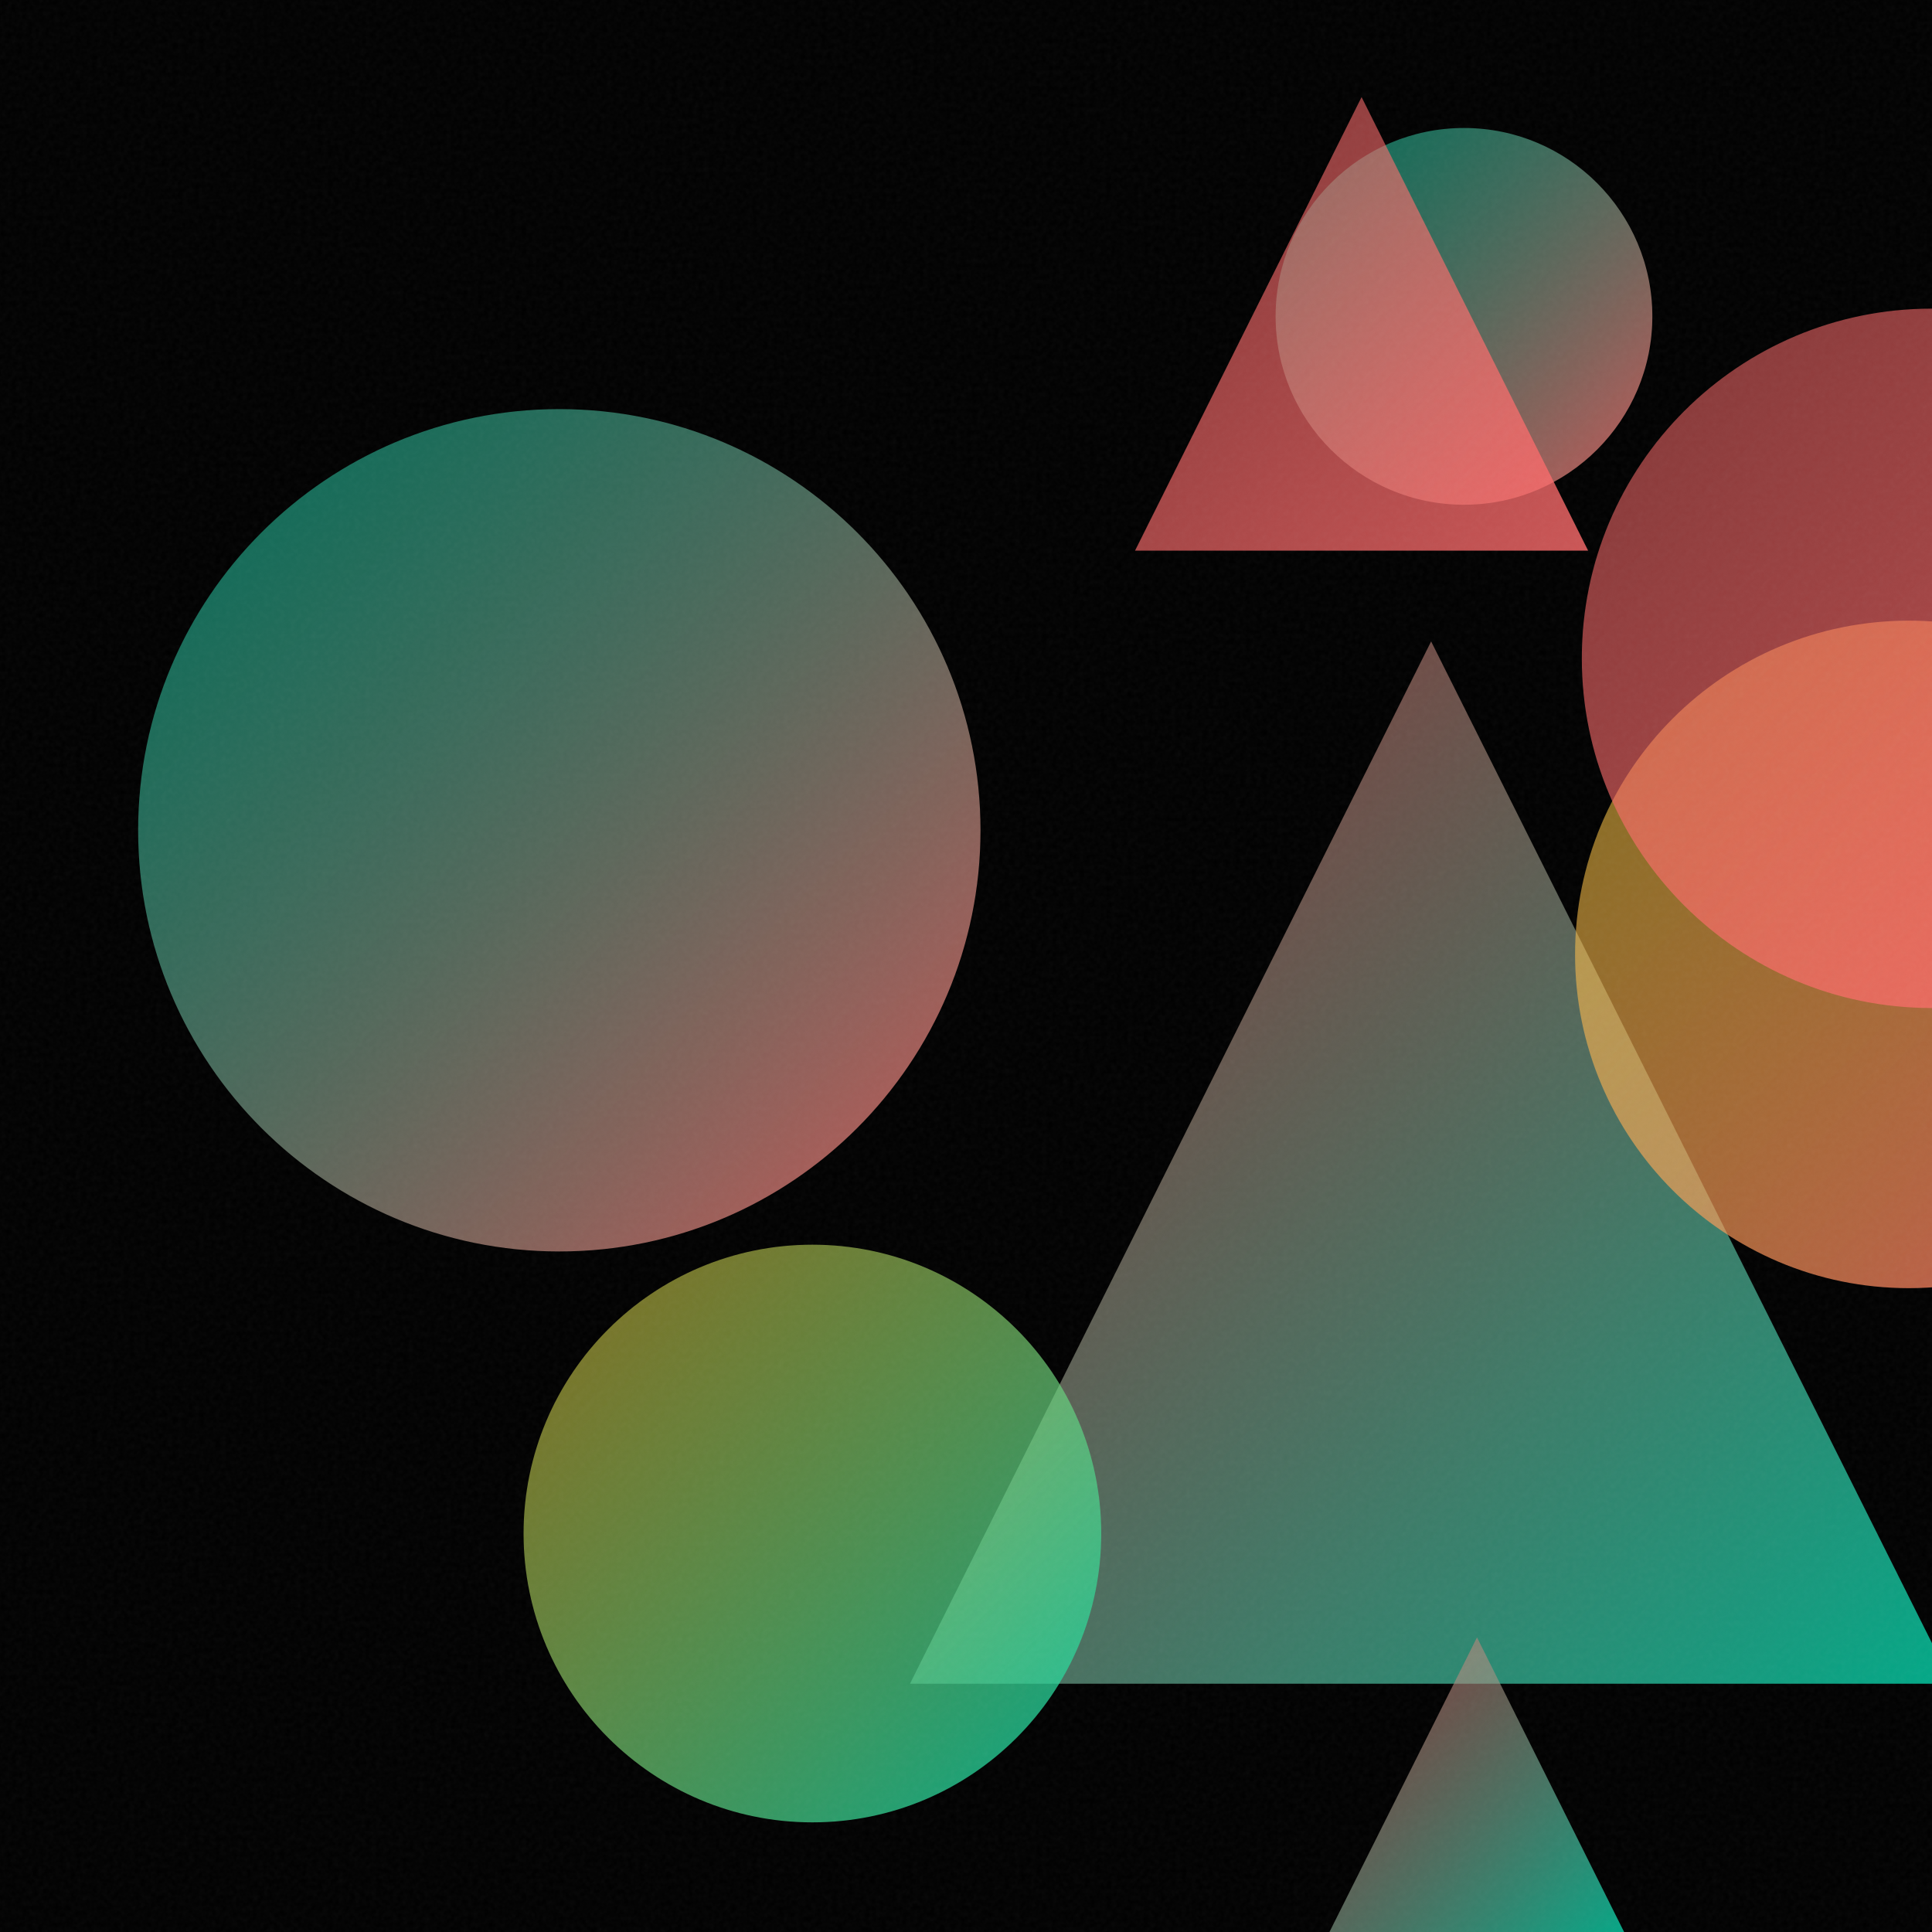
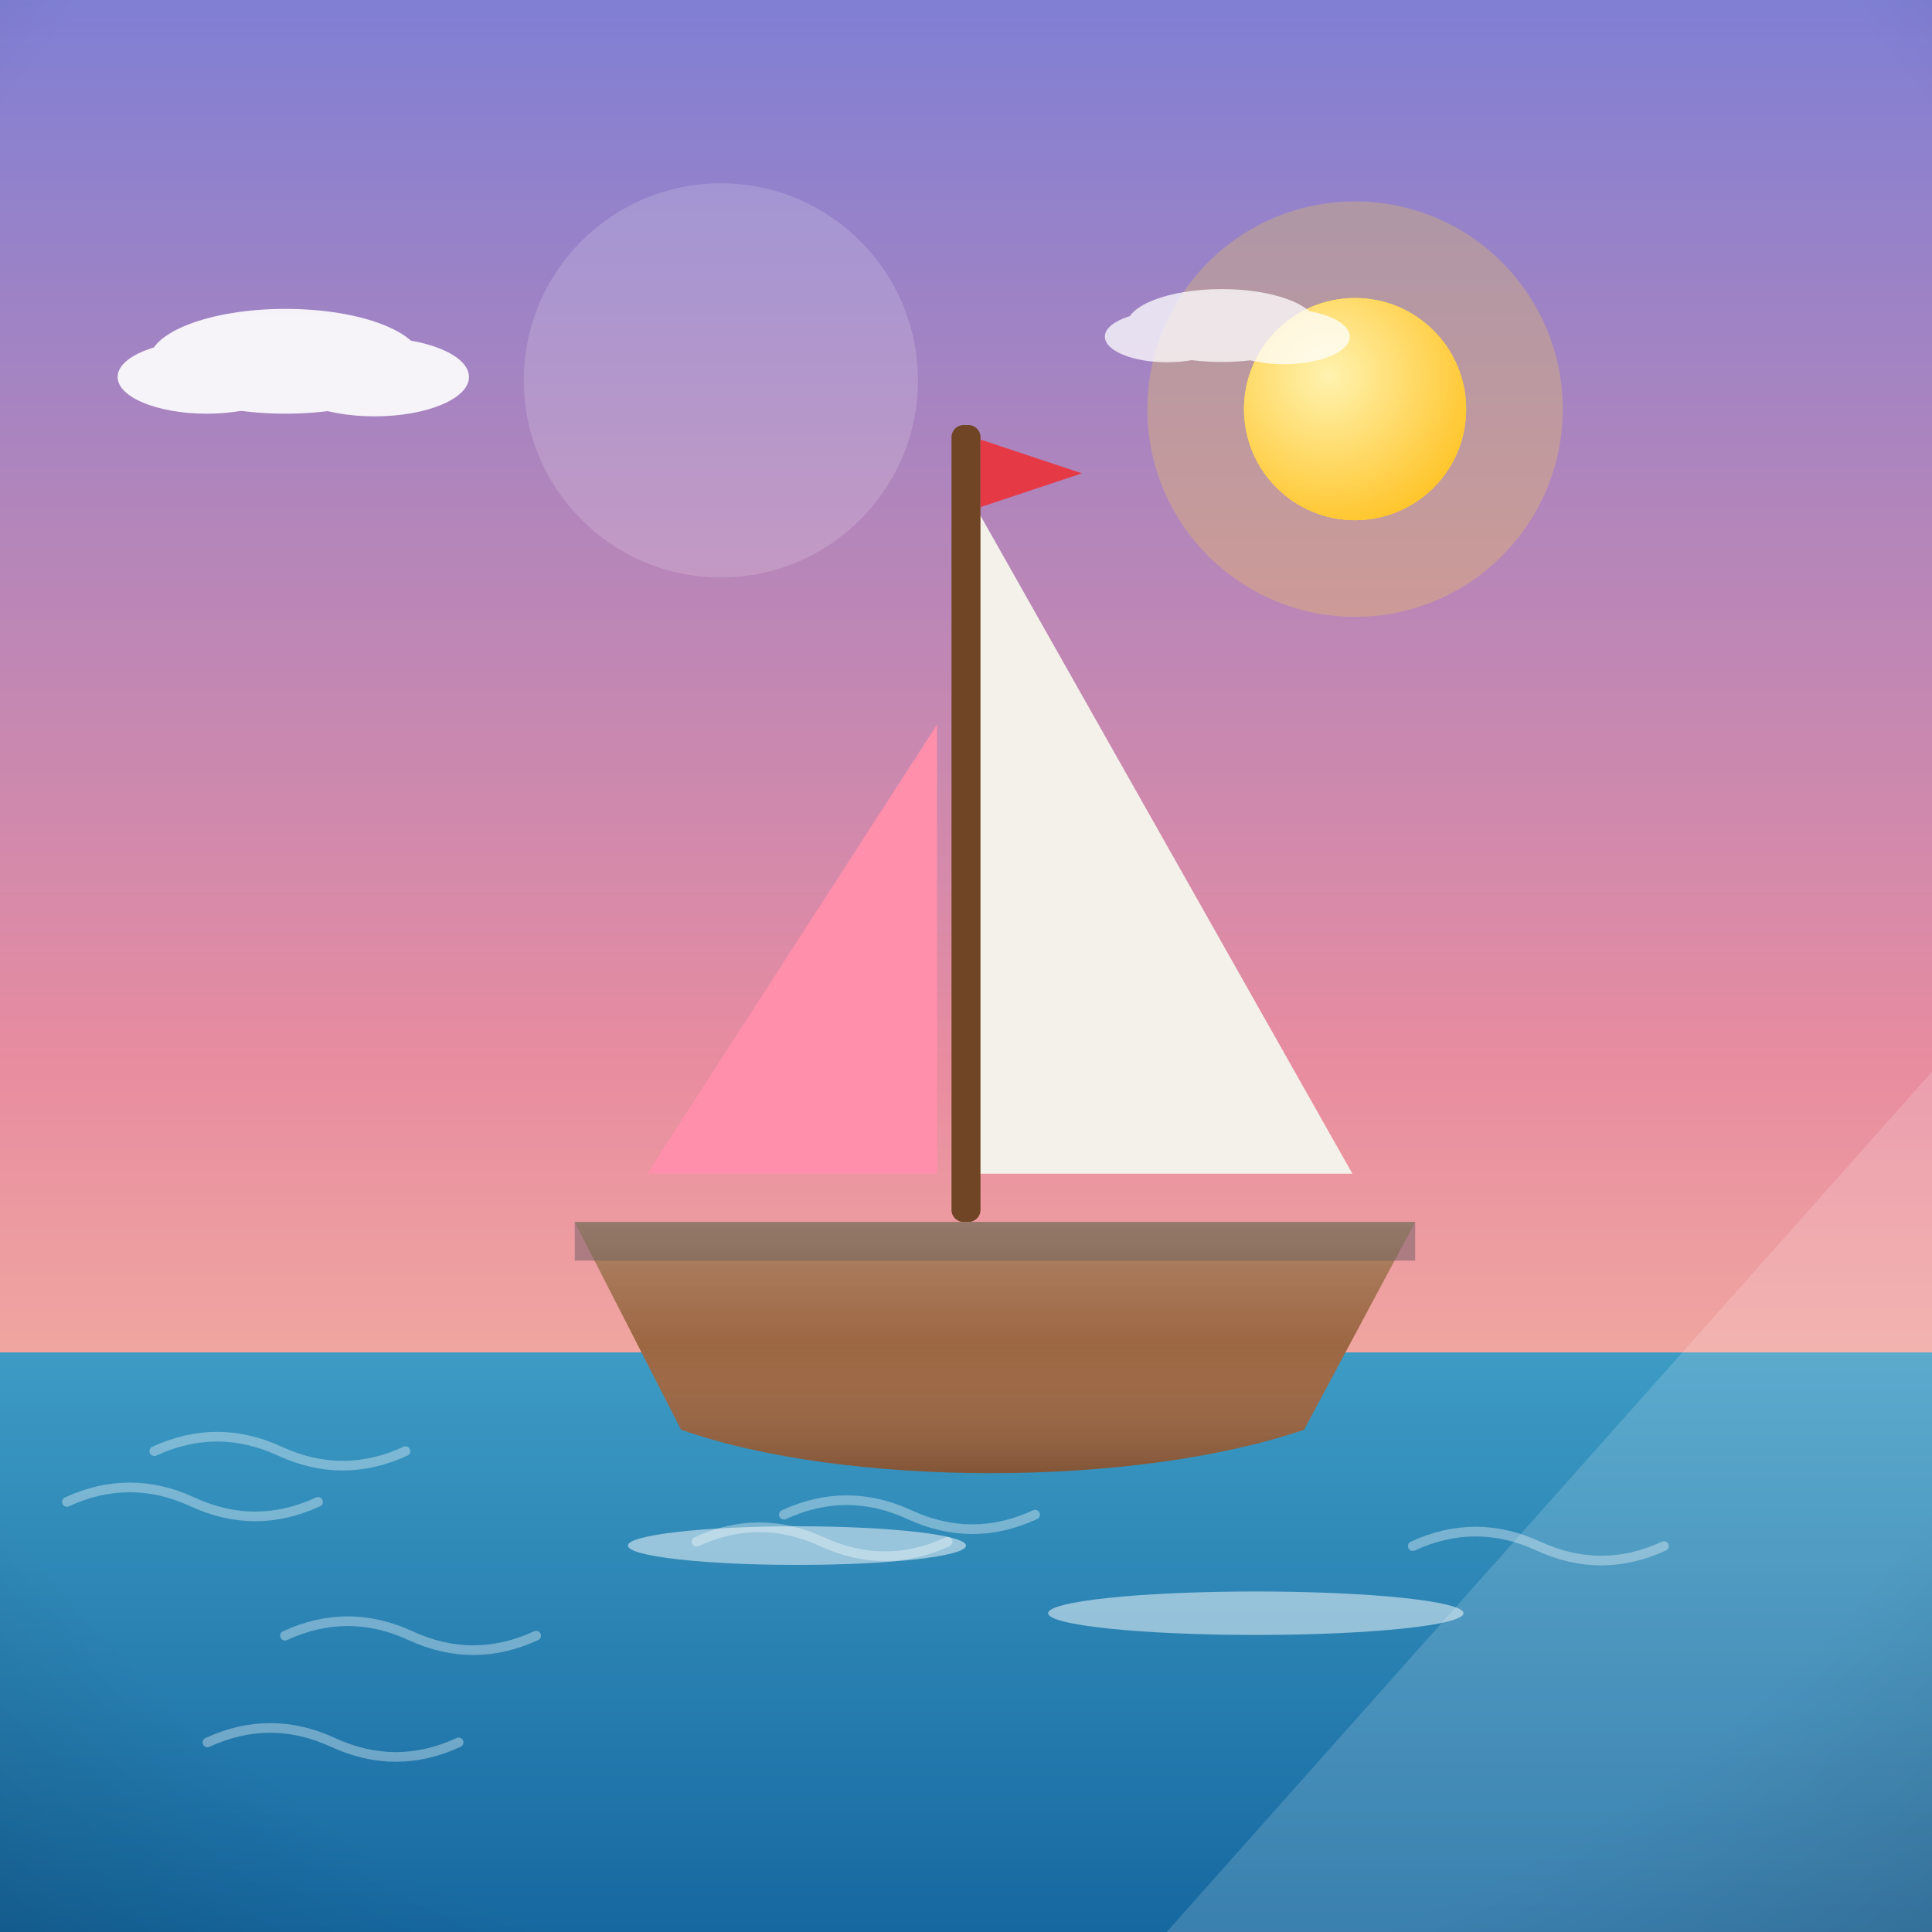
- <svg xmlns="http://www.w3.org/2000/svg" viewBox="0 0 400 400">
+ <svg xmlns="http://www.w3.org/2000/svg" viewBox="0 0 800 800">
  <defs>
-     <linearGradient id="g0" x1="188.4" y1="132.8" x2="404.2" y2="348.6" gradientUnits="userSpaceOnUse">
-       <stop offset="0" stop-color="#FF6B6B" stop-opacity="0.5" />
-       <stop offset="1" stop-color="#00D4AA" stop-opacity="0.8" />
+     <linearGradient id="sky" x1="0" y1="0" x2="0" y2="1">
+       <stop offset="0" stop-color="#7f7fd5" />
+       <stop offset="0.55" stop-color="#e88ca0" />
+       <stop offset="1" stop-color="#ffd9a0" />
    </linearGradient>
-     <linearGradient id="g1" x1="264.2" y1="26.5" x2="342.1" y2="104.4" gradientUnits="userSpaceOnUse">
-       <stop offset="0" stop-color="#00D4AA" stop-opacity="0.5" />
-       <stop offset="1" stop-color="#FF6B6B" stop-opacity="0.8" />
+     <radialGradient id="sunG" cx="0.38" cy="0.35" r="0.9">
+       <stop offset="0" stop-color="#fff3b0" />
+       <stop offset="1" stop-color="#ffb703" />
+     </radialGradient>
+     <linearGradient id="ground" x1="0" y1="0" x2="0" y2="1">
+       <stop offset="0" stop-color="#69b06f" />
+       <stop offset="1" stop-color="#3c7a44" />
    </linearGradient>
-     <linearGradient id="g2" x1="326.1" y1="128.6" x2="464.3" y2="266.7" gradientUnits="userSpaceOnUse">
-       <stop offset="0" stop-color="#FFD93D" stop-opacity="0.5" />
-       <stop offset="1" stop-color="#FF6B6B" stop-opacity="0.8" />
+     <linearGradient id="sea" x1="0" y1="0" x2="0" y2="1">
+       <stop offset="0" stop-color="#3d9bc4" />
+       <stop offset="1" stop-color="#1668a0" />
    </linearGradient>
-     <linearGradient id="g3" x1="274.2" y1="339.0" x2="337.3" y2="402.1" gradientUnits="userSpaceOnUse">
-       <stop offset="0" stop-color="#FF6B6B" stop-opacity="0.5" />
-       <stop offset="1" stop-color="#00D4AA" stop-opacity="0.8" />
+     <linearGradient id="shade" x1="0" y1="0" x2="0" y2="1">
+       <stop offset="0" stop-color="#ffffff" stop-opacity="0.20" />
+       <stop offset="0.5" stop-color="#ffffff" stop-opacity="0" />
+       <stop offset="1" stop-color="#000000" stop-opacity="0.16" />
    </linearGradient>
-     <linearGradient id="g4" x1="108.3" y1="257.7" x2="228.0" y2="377.4" gradientUnits="userSpaceOnUse">
-       <stop offset="0" stop-color="#FFD93D" stop-opacity="0.5" />
-       <stop offset="1" stop-color="#00D4AA" stop-opacity="0.8" />
-     </linearGradient>
-     <linearGradient id="g5" x1="28.6" y1="84.7" x2="203.0" y2="259.1" gradientUnits="userSpaceOnUse">
-       <stop offset="0" stop-color="#00D4AA" stop-opacity="0.5" />
-       <stop offset="1" stop-color="#FF6B6B" stop-opacity="0.8" />
-     </linearGradient>
-     <linearGradient id="g6" x1="235.0" y1="20.1" x2="328.8" y2="114.0" gradientUnits="userSpaceOnUse">
-       <stop offset="0" stop-color="#FF6B6B" stop-opacity="0.5" />
-       <stop offset="1" stop-color="#FF6B6B" stop-opacity="0.8" />
-     </linearGradient>
-     <linearGradient id="g7" x1="327.5" y1="63.9" x2="472.3" y2="208.6" gradientUnits="userSpaceOnUse">
-       <stop offset="0" stop-color="#FF6B6B" stop-opacity="0.5" />
-       <stop offset="1" stop-color="#FF6B6B" stop-opacity="0.8" />
-     </linearGradient>
-     <filter id="n">
-       <feTurbulence type="fractalNoise" baseFrequency="0.9" numOctaves="2" stitchTiles="stitch" />
-       <feColorMatrix type="saturate" values="0" />
-     </filter>
+     <radialGradient id="vig" cx="0.5" cy="0.42" r="0.85">
+       <stop offset="0.72" stop-color="#000000" stop-opacity="0" />
+       <stop offset="1" stop-color="#000000" stop-opacity="0.20" />
+     </radialGradient>
  </defs>
-   <rect width="400" height="400" fill="#000000" />
-   <path d="M 296.3 132.8 L 404.2 348.6 L 188.4 348.6 Z" fill="url(#g0)" />
-   <circle cx="303.1" cy="65.5" r="39.0" fill="url(#g1)" />
-   <circle cx="395.2" cy="197.6" r="69.1" fill="url(#g2)" />
-   <path d="M 305.8 339.0 L 337.3 402.1 L 274.2 402.1 Z" fill="url(#g3)" />
-   <circle cx="168.2" cy="317.5" r="59.8" fill="url(#g4)" />
-   <circle cx="115.8" cy="171.9" r="87.2" fill="url(#g5)" />
-   <path d="M 281.9 20.1 L 328.8 114.0 L 235.0 114.0 Z" fill="url(#g6)" />
-   <circle cx="399.9" cy="136.3" r="72.4" fill="url(#g7)" />
-   <rect width="400" height="400" filter="url(#n)" opacity="0.05" />
+   <rect width="800" height="800" fill="url(#sky)" />
+   <circle cx="561.1" cy="169.4" r="86" fill="#ffd93d" opacity="0.25" />
+   <circle cx="561.1" cy="169.4" r="46" fill="#ffd93d" />
+   <circle cx="561.1" cy="169.4" r="46" fill="url(#sunG)" />
+   <g fill="#ffffff" opacity="0.9">
+     <ellipse cx="118.2" cy="149.6" rx="56.5" ry="21.7" />
+     <ellipse cx="85.6" cy="156.1" rx="36.9" ry="15.2" />
+     <ellipse cx="155.1" cy="156.1" rx="39.1" ry="16.3" />
+   </g>
+   <g fill="#ffffff" opacity="0.75">
+     <ellipse cx="505.9" cy="134.8" rx="39.4" ry="15.1" />
+     <ellipse cx="483.2" cy="139.4" rx="25.7" ry="10.6" />
+     <ellipse cx="531.7" cy="139.4" rx="27.2" ry="11.4" />
+   </g>
+   <rect y="560" width="800" height="240" fill="url(#sea)" />
+   <path d="M 27.7 621.9 q 26 -12 52 0 q 26 12 52 0" fill="none" stroke="#ffffff" stroke-width="4" stroke-linecap="round" opacity="0.35" />
+   <path d="M 585 640.2 q 26 -12 52 0 q 26 12 52 0" fill="none" stroke="#ffffff" stroke-width="4" stroke-linecap="round" opacity="0.35" />
+   <path d="M 85.9 721.5 q 26 -12 52 0 q 26 12 52 0" fill="none" stroke="#ffffff" stroke-width="4" stroke-linecap="round" opacity="0.35" />
+   <path d="M 288.4 638.4 q 26 -12 52 0 q 26 12 52 0" fill="none" stroke="#ffffff" stroke-width="4" stroke-linecap="round" opacity="0.35" />
+   <path d="M 63.9 600.9 q 26 -12 52 0 q 26 12 52 0" fill="none" stroke="#ffffff" stroke-width="4" stroke-linecap="round" opacity="0.35" />
+   <path d="M 118 677.3 q 26 -12 52 0 q 26 12 52 0" fill="none" stroke="#ffffff" stroke-width="4" stroke-linecap="round" opacity="0.35" />
+   <path d="M 324.6 627.2 q 26 -12 52 0 q 26 12 52 0" fill="none" stroke="#ffffff" stroke-width="4" stroke-linecap="round" opacity="0.35" />
+   <g transform="translate(400 0) scale(1 1) translate(-400 0)">
+     <path d="M404 210 L 404 486 L 560 486 Z" fill="#f4f1ea" />
+     <path d="M388 300 L 388 486 L 268 486 Z" fill="#ff8fab" />
+     <rect x="394" y="176" width="12" height="330" rx="5" fill="#6f4525" />
+     <path d="M406 182 L 448 196 L 406 210 Z" fill="#e63946" />
+     <path d="M238 506 L 586 506 L 540 592 C 470 616 350 616 282 592 Z" fill="#9c6642" />
+     <rect x="238" y="506" width="348" height="16" fill="#37404a" opacity="0.35" />
+     <path d="M238 506 L 586 506 L 540 592 C 470 616 350 616 282 592 Z" fill="url(#shade)" />
+     <g fill="#ffffff" opacity="0.5">
+       <ellipse cx="330" cy="640" rx="70" ry="8" />
+       <ellipse cx="520" cy="668" rx="86" ry="9" />
+     </g>
+   </g>
+   <g opacity="0.16">
+     <circle cx="298.5" cy="157.5" r="81.6" fill="#ffffff" />
+     <path d="M 483.1 800 L 800 800 L 800 443.8 Z" fill="#ffffff" />
+   </g>
+   <rect width="800" height="800" fill="url(#vig)" />
</svg>
